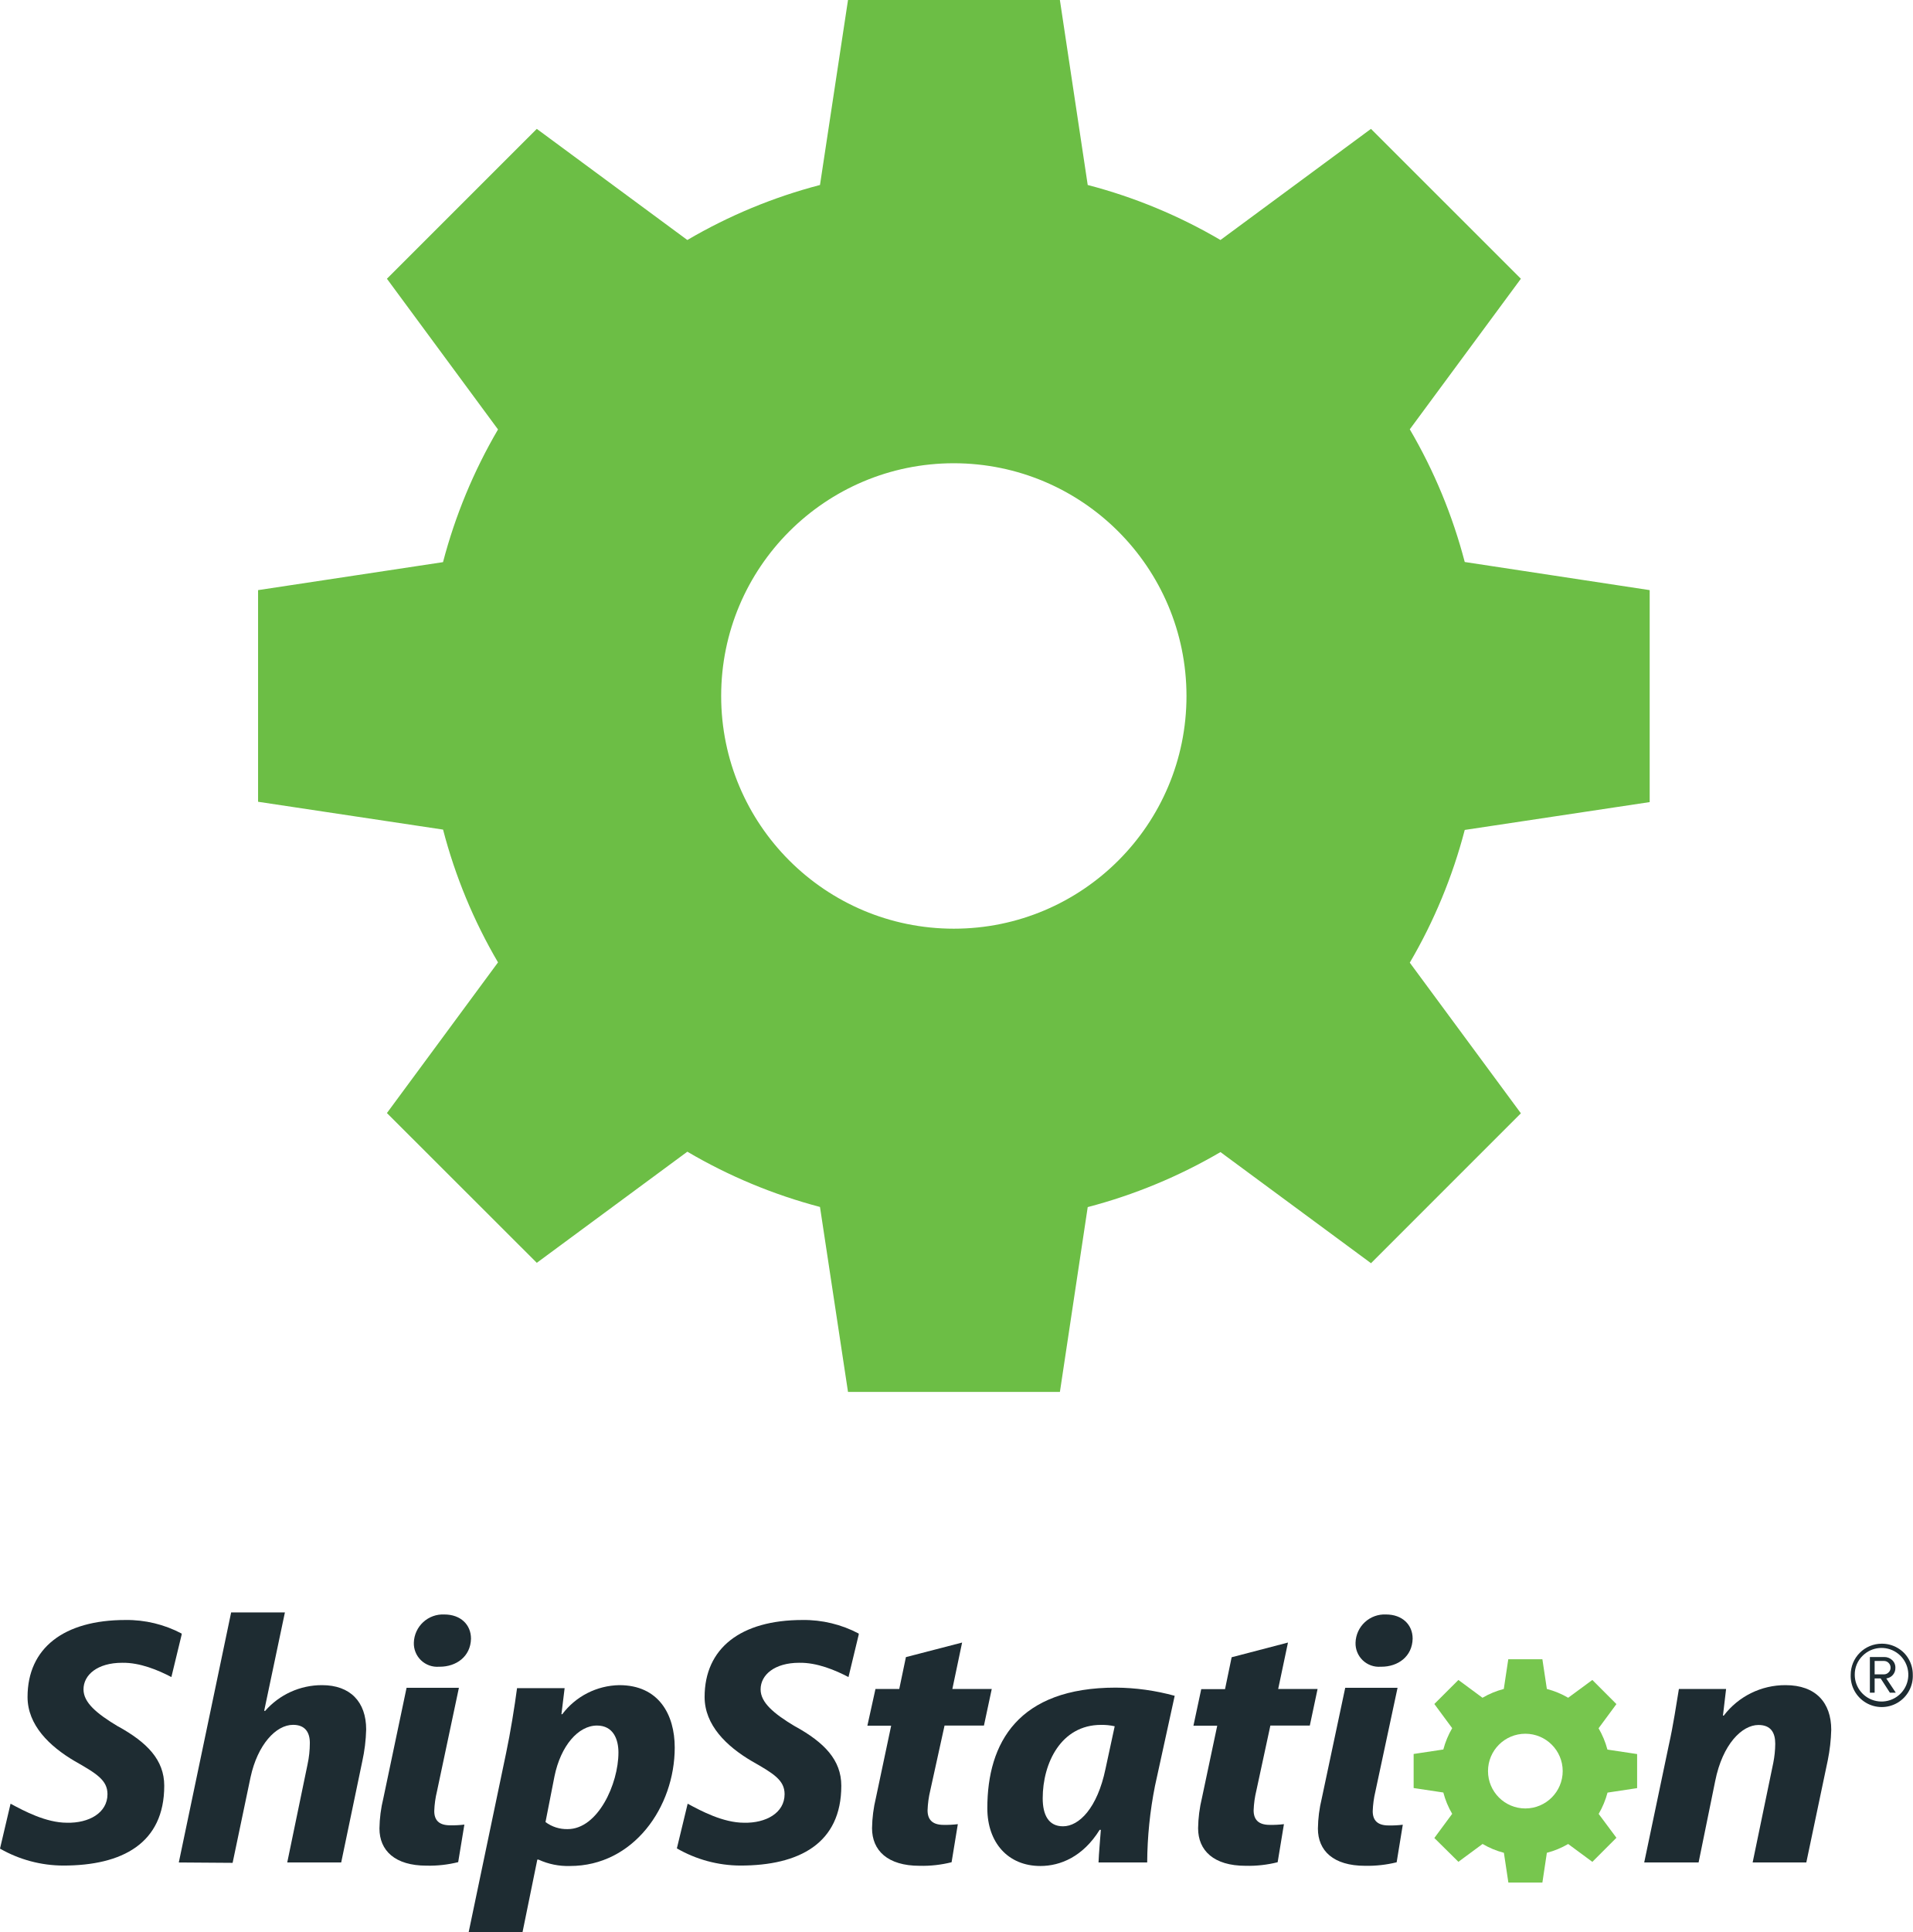
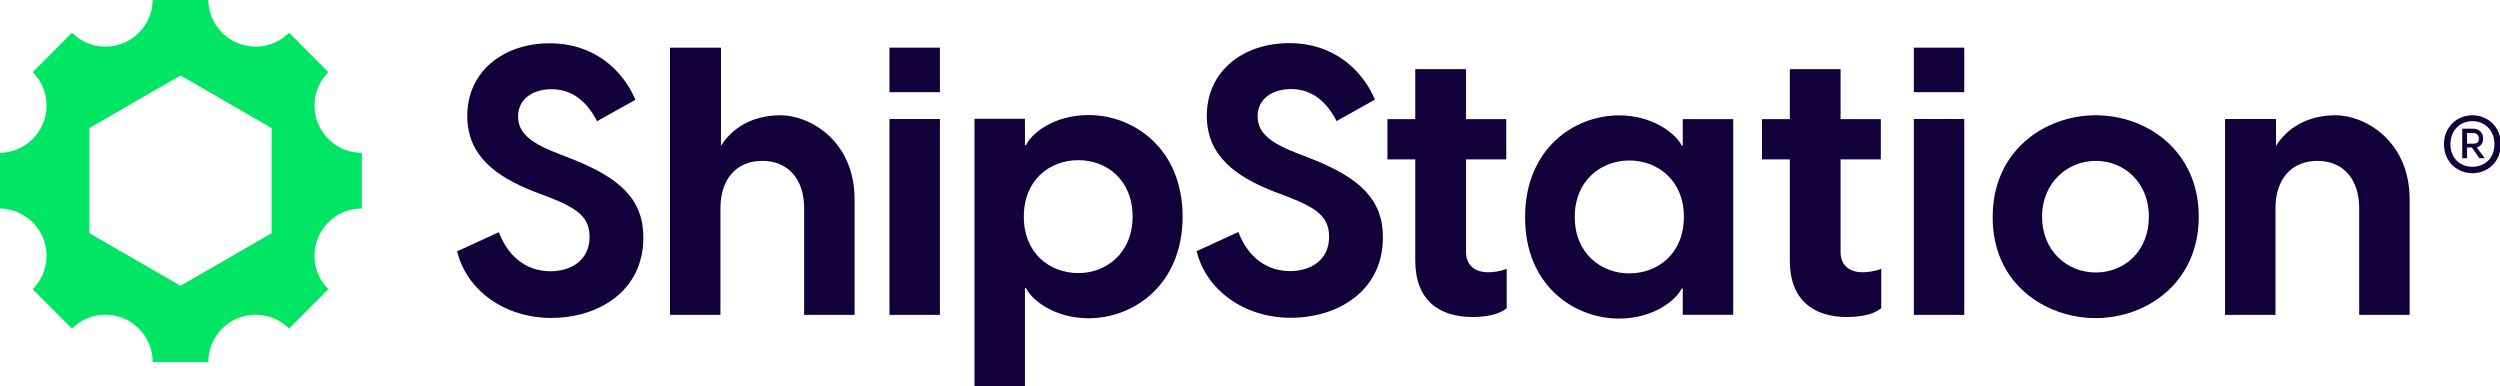
- <svg xmlns="http://www.w3.org/2000/svg" data-name="Layer 1" viewBox="0 0 402 405.96">
+ <svg xmlns="http://www.w3.org/2000/svg" data-name="Layer 1" viewBox="0 0 465.9 71.8">
  <defs>
-     <style>.cls-1{fill:#1e2c32;}.cls-2{fill:#77c64e;}.cls-3{fill:#6cbe45;}</style>
+     <style> .cls-1 { fill: #11003a; } .cls-2 { fill: #00e664; } </style>
  </defs>
-   <path class="cls-1" d="M37.58,391.35l11-52.54H59.88l-4.35,20.64.17.08a15.83,15.83,0,0,1,12-5.44c5.9,0,9.26,3.5,9.26,9.31a35.25,35.25,0,0,1-.82,6.71l-4.43,21.24H60.37l4.26-20.57a21.34,21.34,0,0,0,.49-4.55c0-2.23-1-3.8-3.52-3.8-3.61,0-7.46,4.17-8.94,11l-3.77,18Z" />
-   <path class="cls-1" d="M114.65,382.86a7.48,7.48,0,0,0,4.67,1.48c6.32,0,10.66-9.46,10.66-16.1,0-2.75-1.07-5.66-4.51-5.66-3.93,0-7.62,4.25-8.93,10.66ZM98.5,406l7.87-37.64c.9-4.25,1.81-9.91,2.3-13.64h10L118,360.2h.17a15.34,15.34,0,0,1,12-6.11c8.28,0,11.64,6.18,11.64,13.11,0,12.52-8.69,24.89-22,24.89a14.75,14.75,0,0,1-6.63-1.34h-.25L109.82,406Z" />
-   <path class="cls-1" d="M202.21,345.14l-2.05,9.76h8.28l-1.64,7.68h-8.28l-3,13.64a20.69,20.69,0,0,0-.57,4.17c0,1.94,1,3.06,3.36,3.06a21,21,0,0,0,3-.15l-1.31,8a25,25,0,0,1-6.72.75c-6.72,0-10-3.21-10-7.9a28.93,28.93,0,0,1,.82-6.41l3.2-15.13h-5L184,354.9h5l1.4-6.7Z" />
-   <path class="cls-1" d="M234.28,362.73a12.21,12.21,0,0,0-2.87-.29c-8.43,0-12.26,8.07-12.26,15.42,0,3.51,1.23,5.89,4.27,5.89,3.36,0,7.21-3.8,8.93-12.08Zm-3.4,28.62c.08-2.09.32-4.4.49-6.86h-.25c-3.52,5.67-8.28,7.6-12.46,7.6-6.8,0-11.15-4.91-11.15-12.14,0-13.79,6.52-25.34,27-25.34a48,48,0,0,1,12.38,1.72l-4.14,18.92a84.75,84.75,0,0,0-1.64,16.1Z" />
-   <path class="cls-1" d="M270.7,345.14l-2.06,9.76h8.28l-1.63,7.68H267l-2.94,13.64a20.77,20.77,0,0,0-.58,4.17c0,1.94,1,3.06,3.37,3.06a21.19,21.19,0,0,0,3-.15l-1.32,8a25,25,0,0,1-6.72.75c-6.72,0-10-3.21-10-7.9a28.93,28.93,0,0,1,.82-6.41l3.2-15.13h-5l1.64-7.68h5l1.39-6.7Z" />
-   <path class="cls-1" d="M345.57,391.35l5.16-24.6c1-4.47,1.56-8.49,2.13-11.85h9.92l-.66,5.59h.17a16.23,16.23,0,0,1,13-6.4c6.31,0,9.59,3.65,9.59,9.39a37.28,37.28,0,0,1-.73,6.4l-4.51,21.47H368.36l4.34-20.94a21.43,21.43,0,0,0,.41-4c0-2.31-.9-3.95-3.53-3.95-3.43,0-7.54,4-9.09,11.78L357,391.35Z" />
-   <path class="cls-1" d="M92.26,350.22h.16c3.48,0,6.49-2.14,6.57-5.9,0-2.95-2.19-5.08-5.6-5.08a6.11,6.11,0,0,0-6.41,5.9,4.91,4.91,0,0,0,5.28,5.08" />
-   <path class="cls-1" d="M96.45,354.65h-11l-4.88,23.21a28.3,28.3,0,0,0-.82,6.34c0,4.65,3.25,7.82,9.9,7.82a25,25,0,0,0,6.65-.74l1.3-7.89a20.71,20.71,0,0,1-3,.15c-2.36,0-3.33-1.1-3.33-3a20.15,20.15,0,0,1,.57-4.13Z" />
-   <path class="cls-1" d="M290.17,350.22h.17c3.48,0,6.48-2.14,6.56-5.9,0-2.95-2.19-5.08-5.6-5.08a6.11,6.11,0,0,0-6.4,5.9,4.91,4.91,0,0,0,5.27,5.08" />
-   <path class="cls-1" d="M293.73,354.65h-11l-4.93,23.24a28.22,28.22,0,0,0-.81,6.34c0,4.64,3.24,7.82,9.89,7.82a25.45,25.45,0,0,0,6.66-.74l1.29-7.89a20.64,20.64,0,0,1-3,.15c-2.35,0-3.32-1.11-3.32-3a21,21,0,0,1,.56-4.13Z" />
-   <path class="cls-1" d="M24.85,362.79c-4.59-2.75-7.3-5.06-7.3-7.81,0-3.06,2.95-5.59,8.12-5.59,3.75-.07,7.6,1.56,10.35,3l2.16-8.92,0-.22a24.61,24.61,0,0,0-11.81-2.85c-13,0-20.58,5.94-20.58,16.18,0,5.89,4.59,10.35,9.92,13.48,4.59,2.61,6.88,4,6.88,6.94,0,3.95-3.93,6.11-8.52,6-4.39,0-9-2.46-11.85-4L0,388.44A26.92,26.92,0,0,0,13.29,392c12.4,0,21.23-4.66,21.23-16.77,0-5.44-3.61-9.1-9.67-12.46" />
-   <path class="cls-1" d="M167.15,362.79c-4.59-2.75-7.29-5.06-7.29-7.81,0-3.06,2.95-5.59,8.11-5.59,3.76-.07,7.6,1.56,10.36,3l2.15-8.92,0-.22a24.61,24.61,0,0,0-11.81-2.85c-13,0-20.58,5.94-20.58,16.18,0,5.89,4.59,10.35,9.92,13.48,4.59,2.61,6.89,4,6.89,6.94,0,3.95-3.94,6.11-8.53,6-4.38,0-9-2.46-11.84-4l-2.27,9.39A26.92,26.92,0,0,0,155.59,392c12.4,0,21.23-4.66,21.23-16.77,0-5.44-3.6-9.1-9.67-12.46" />
-   <path class="cls-1" d="M394,351.82H396a1.32,1.32,0,0,0,.93-.41,1.29,1.29,0,0,0,.42-1,1.35,1.35,0,0,0-.42-1,1.31,1.31,0,0,0-.93-.4H394Zm-1,3.85v-7.49h3a2.39,2.39,0,0,1,1.67.63,2.12,2.12,0,0,1,.69,1.64,2.18,2.18,0,0,1-1.91,2.23l2,3h-1.24l-1.94-3H394v3Zm-3.18-3.76a5.63,5.63,0,1,0,1.66-4,5.46,5.46,0,0,0-1.66,4m-.85,0a6.52,6.52,0,0,1,6.52-6.53,6.49,6.49,0,0,1,3.3.87,6.27,6.27,0,0,1,2.37,2.37,6.54,6.54,0,0,1,.86,3.29,6.53,6.53,0,1,1-13.05,0" />
-   <path class="cls-2" d="M344.08,375.73v-7.16l-6.24-.94a18.29,18.29,0,0,0-1.86-4.48l3.75-5.08L334.67,353l-5.08,3.74a17.73,17.73,0,0,0-4.48-1.85l-.94-6.24H317l-.94,6.24a17.58,17.58,0,0,0-4.48,1.85L306.52,353l-5.06,5.05,3.75,5.08a18,18,0,0,0-1.86,4.48l-6.24.94v7.16l6.24.94a17.6,17.6,0,0,0,1.86,4.48l-3.75,5.08,5.06,5,5.08-3.75a17.4,17.4,0,0,0,4.48,1.86l.94,6.25h7.15l.94-6.25a17.88,17.88,0,0,0,4.48-1.85l5.08,3.75,5.06-5.06L336,381.15a18.29,18.29,0,0,0,1.86-4.48ZM320.59,380a7.85,7.85,0,1,1,7.85-7.85A7.86,7.86,0,0,1,320.59,380Z" />
-   <path id="Gear" class="cls-3" d="M222.76,292.48H178.23l-5.89-38.87A110.53,110.53,0,0,1,144.46,242l-31.64,23.35-31.5-31.47,23.35-31.66a109.68,109.68,0,0,1-11.55-27.9l-38.88-5.85V124l38.87-5.88a110.51,110.51,0,0,1,11.56-27.88L81.32,58.57l31.5-31.49,31.64,23.35a110,110,0,0,1,27.88-11.56L178.23,0h44.53l5.85,38.87a109.88,109.88,0,0,1,27.9,11.56l31.63-23.35,31.51,31.49L296.3,90.21a110.29,110.29,0,0,1,11.55,27.88L346.72,124v44.54l-38.87,5.85a110.06,110.06,0,0,1-11.55,27.89l23.35,31.65-31.5,31.5-31.64-23.35a110.57,110.57,0,0,1-27.9,11.56l-5.85,38.87ZM200.48,97.34a48.9,48.9,0,1,0,48.89,48.89,48.94,48.94,0,0,0-48.89-48.89Z" />
+   <path class="cls-1" d="M145.46,21.48c-5.4,0-9.1,2.5-11.1,5.7V8.88h-9.5v49.8h9.4v-19.9c0-5.3,2.9-8.8,7.8-8.8s7.8,3.5,7.8,8.8v19.9h9.4v-21.5c0-11-8.4-15.7-13.8-15.7Z" />
+   <rect class="cls-1" x="165.76" y="8.88" width="9.4" height="8.3" />
+   <rect class="cls-1" x="165.76" y="22.18" width="9.4" height="36.5" />
+   <path class="cls-1" d="M222.96,46.88l.05-.02c-.01-.06-.04-.12-.05-.18v.2Z" />
+   <rect class="cls-1" x="356.66" y="22.18" width="9.4" height="36.5" />
+   <rect class="cls-1" x="356.66" y="8.88" width="9.4" height="8.3" />
+   <path class="cls-1" d="M390.56,21.48c-9.5,0-19.2,6.6-19.2,18.9-.1,12.4,9.7,18.9,19.2,18.9s19.2-6.6,19.2-18.9-9.7-18.9-19.2-18.9ZM390.56,50.78c-5.3,0-10-4-10-10.4s4.8-10.4,10-10.4,9.9,3.9,9.9,10.4-4.6,10.4-9.9,10.4Z" />
+   <path class="cls-1" d="M435.26,21.48c-5.4,0-9.1,2.5-11.1,5.7v-5h-9.5v36.5h9.4v-19.9c0-5.3,2.9-8.8,7.8-8.8s7.8,3.5,7.8,8.8v19.9h9.4v-21.5c0-11-8.4-15.7-13.8-15.7Z" />
+   <path class="cls-1" d="M343.01,47.02v-17.32h7.5v-7.5h-7.5v-9.32h-9.46v9.32h-5.19v7.5h5.19v18.86c0,7.43,4.49,10.52,10.66,10.52,2.31,0,5.05-.42,6.38-1.68v-7.29c-1.33.49-2.59.63-3.44.63-3.01,0-4.14-1.82-4.14-3.72Z" />
+   <path class="cls-1" d="M273.21,47.02v-17.32h7.5v-7.5h-7.5v-9.32h-9.46v9.32h-5.19v7.5h5.19v18.86c0,7.43,4.49,10.52,10.66,10.52,2.31,0,5.05-.42,6.38-1.68v-7.29c-1.33.49-2.59.63-3.44.63-3.01,0-4.14-1.82-4.14-3.72Z" />
+   <path class="cls-1" d="M106.86,29.74l-3.37-1.33c-5.4-2.1-6.94-4.14-6.94-6.73,0-3.22,2.73-5.05,6.24-5.05s6.38,1.89,8.48,5.96l7.15-4c-2.24-5.26-7.43-10.52-15.99-10.52s-15.35,5.19-15.35,13.53c0,7.57,5.54,11.36,12.41,14.09l3.16,1.19c5.05,2.03,7.22,3.65,7.22,7.29,0,4.28-3.37,6.38-7.29,6.38-5.05,0-8.2-3.44-9.61-7.29l-7.78,3.58c1.75,7.22,8.83,12.41,17.53,12.41s17.18-4.91,17.18-15c0-7.01-4.28-11.01-13.04-14.51Z" />
+   <path class="cls-1" d="M244.68,29.71l-3.37-1.33c-5.4-2.1-6.94-4.14-6.94-6.73,0-3.22,2.73-5.05,6.24-5.05s6.38,1.89,8.48,5.96l7.15-4c-2.24-5.26-7.43-10.52-15.99-10.52s-15.35,5.19-15.35,13.53c0,7.57,5.54,11.36,12.41,14.09l3.16,1.19c5.05,2.03,7.22,3.65,7.22,7.29,0,4.28-3.37,6.38-7.29,6.38-5.05,0-8.2-3.44-9.61-7.29l-7.78,3.58c1.75,7.22,8.83,12.41,17.53,12.41s17.18-4.91,17.18-15c0-7.01-4.28-11.01-13.04-14.51Z" />
+   <path class="cls-2" d="M58.61,19.67c0-2.43.99-4.64,2.58-6.23,0,0,0,0,0,0l-7.32-7.33s0,0,0,0c-1.6,1.59-3.8,2.58-6.23,2.58-4.87,0-8.82-3.95-8.82-8.82h0s-5.18,0-5.18,0h-5.18c0,4.87-3.95,8.82-8.82,8.82-2.43,0-4.64-.99-6.23-2.58,0,0,0,0,0,0l-7.32,7.33s0,0,0,0c1.59,1.6,2.58,3.8,2.58,6.23,0,4.87-3.95,8.82-8.82,8.82,0,0,0,0,0,0v10.36s0,0,0,0c4.87,0,8.82,3.95,8.82,8.82,0,2.43-.99,4.64-2.58,6.23,0,0,0,0,0,0l7.32,7.33s0,0,0,0c1.6-1.59,3.8-2.58,6.23-2.58,4.87,0,8.82,3.95,8.82,8.82h0s5.18,0,5.18,0h5.18c0-4.87,3.95-8.82,8.82-8.82,2.43,0,4.64.99,6.23,2.58,0,0,0,0,0,0l7.32-7.33s0,0,0,0c-1.59-1.6-2.58-3.8-2.58-6.23,0-4.87,3.95-8.82,8.82-8.82,0,0,0,0,0,0v-10.36s0,0,0,0c-4.87,0-8.82-3.95-8.82-8.82ZM50.61,43.46l-16.97,9.8-16.97-9.8v-19.6l16.97-9.8,16.97,9.8v19.6Z" />
+   <path class="cls-1" d="M460.76,21.48c-2.8,0-5.3,2.1-5.3,5.4s2.5,5.4,5.3,5.4,5.3-2.1,5.3-5.4-2.5-5.4-5.3-5.4ZM460.76,31.08c-2.2,0-4.1-1.5-4.1-4.2s1.9-4.3,4.1-4.3,4.1,1.6,4.1,4.3-1.9,4.2-4.1,4.2Z" />
+   <path class="cls-1" d="M462.76,25.78c0-1-.7-1.8-1.9-1.8h-2v5.5s.9,0,.9,0v-2h.9l1.4,2h1l-1.5-2c.7-.2,1.2-.7,1.2-1.7ZM459.76,26.78v-2h1.1c.7,0,1.1.4,1.1,1.1s-.4.9-1.1.9h-1.1Z" />
+   <path class="cls-1" d="M313.6,27.11h-.21c-.91-1.96-5.12-5.61-11.64-5.61-8.49,0-17.53,6.31-17.53,18.93-.07,12.69,9.05,18.94,17.53,18.94,6.52,0,10.73-3.58,11.64-5.61h.21v4.91h9.4V22.2h-9.4v4.91ZM303.64,50.95c-5.26,0-10.17-3.72-10.17-10.52s4.91-10.52,10.17-10.52,10.17,3.65,10.17,10.52-4.91,10.52-10.17,10.52Z" />
+   <path class="cls-1" d="M202.86,21.44c-6.52,0-10.73,3.51-11.64,5.61h-.21v-4.91h-9.4v49.79h9.4v-18.23h.21c.91,2.03,5.12,5.61,11.64,5.61,8.49,0,17.53-6.31,17.53-18.94s-9.05-18.93-17.53-18.93ZM200.97,50.89c-5.33,0-10.17-3.65-10.17-10.52s4.84-10.52,10.17-10.52,10.1,3.72,10.1,10.52-4.91,10.52-10.1,10.52Z" />
</svg>
